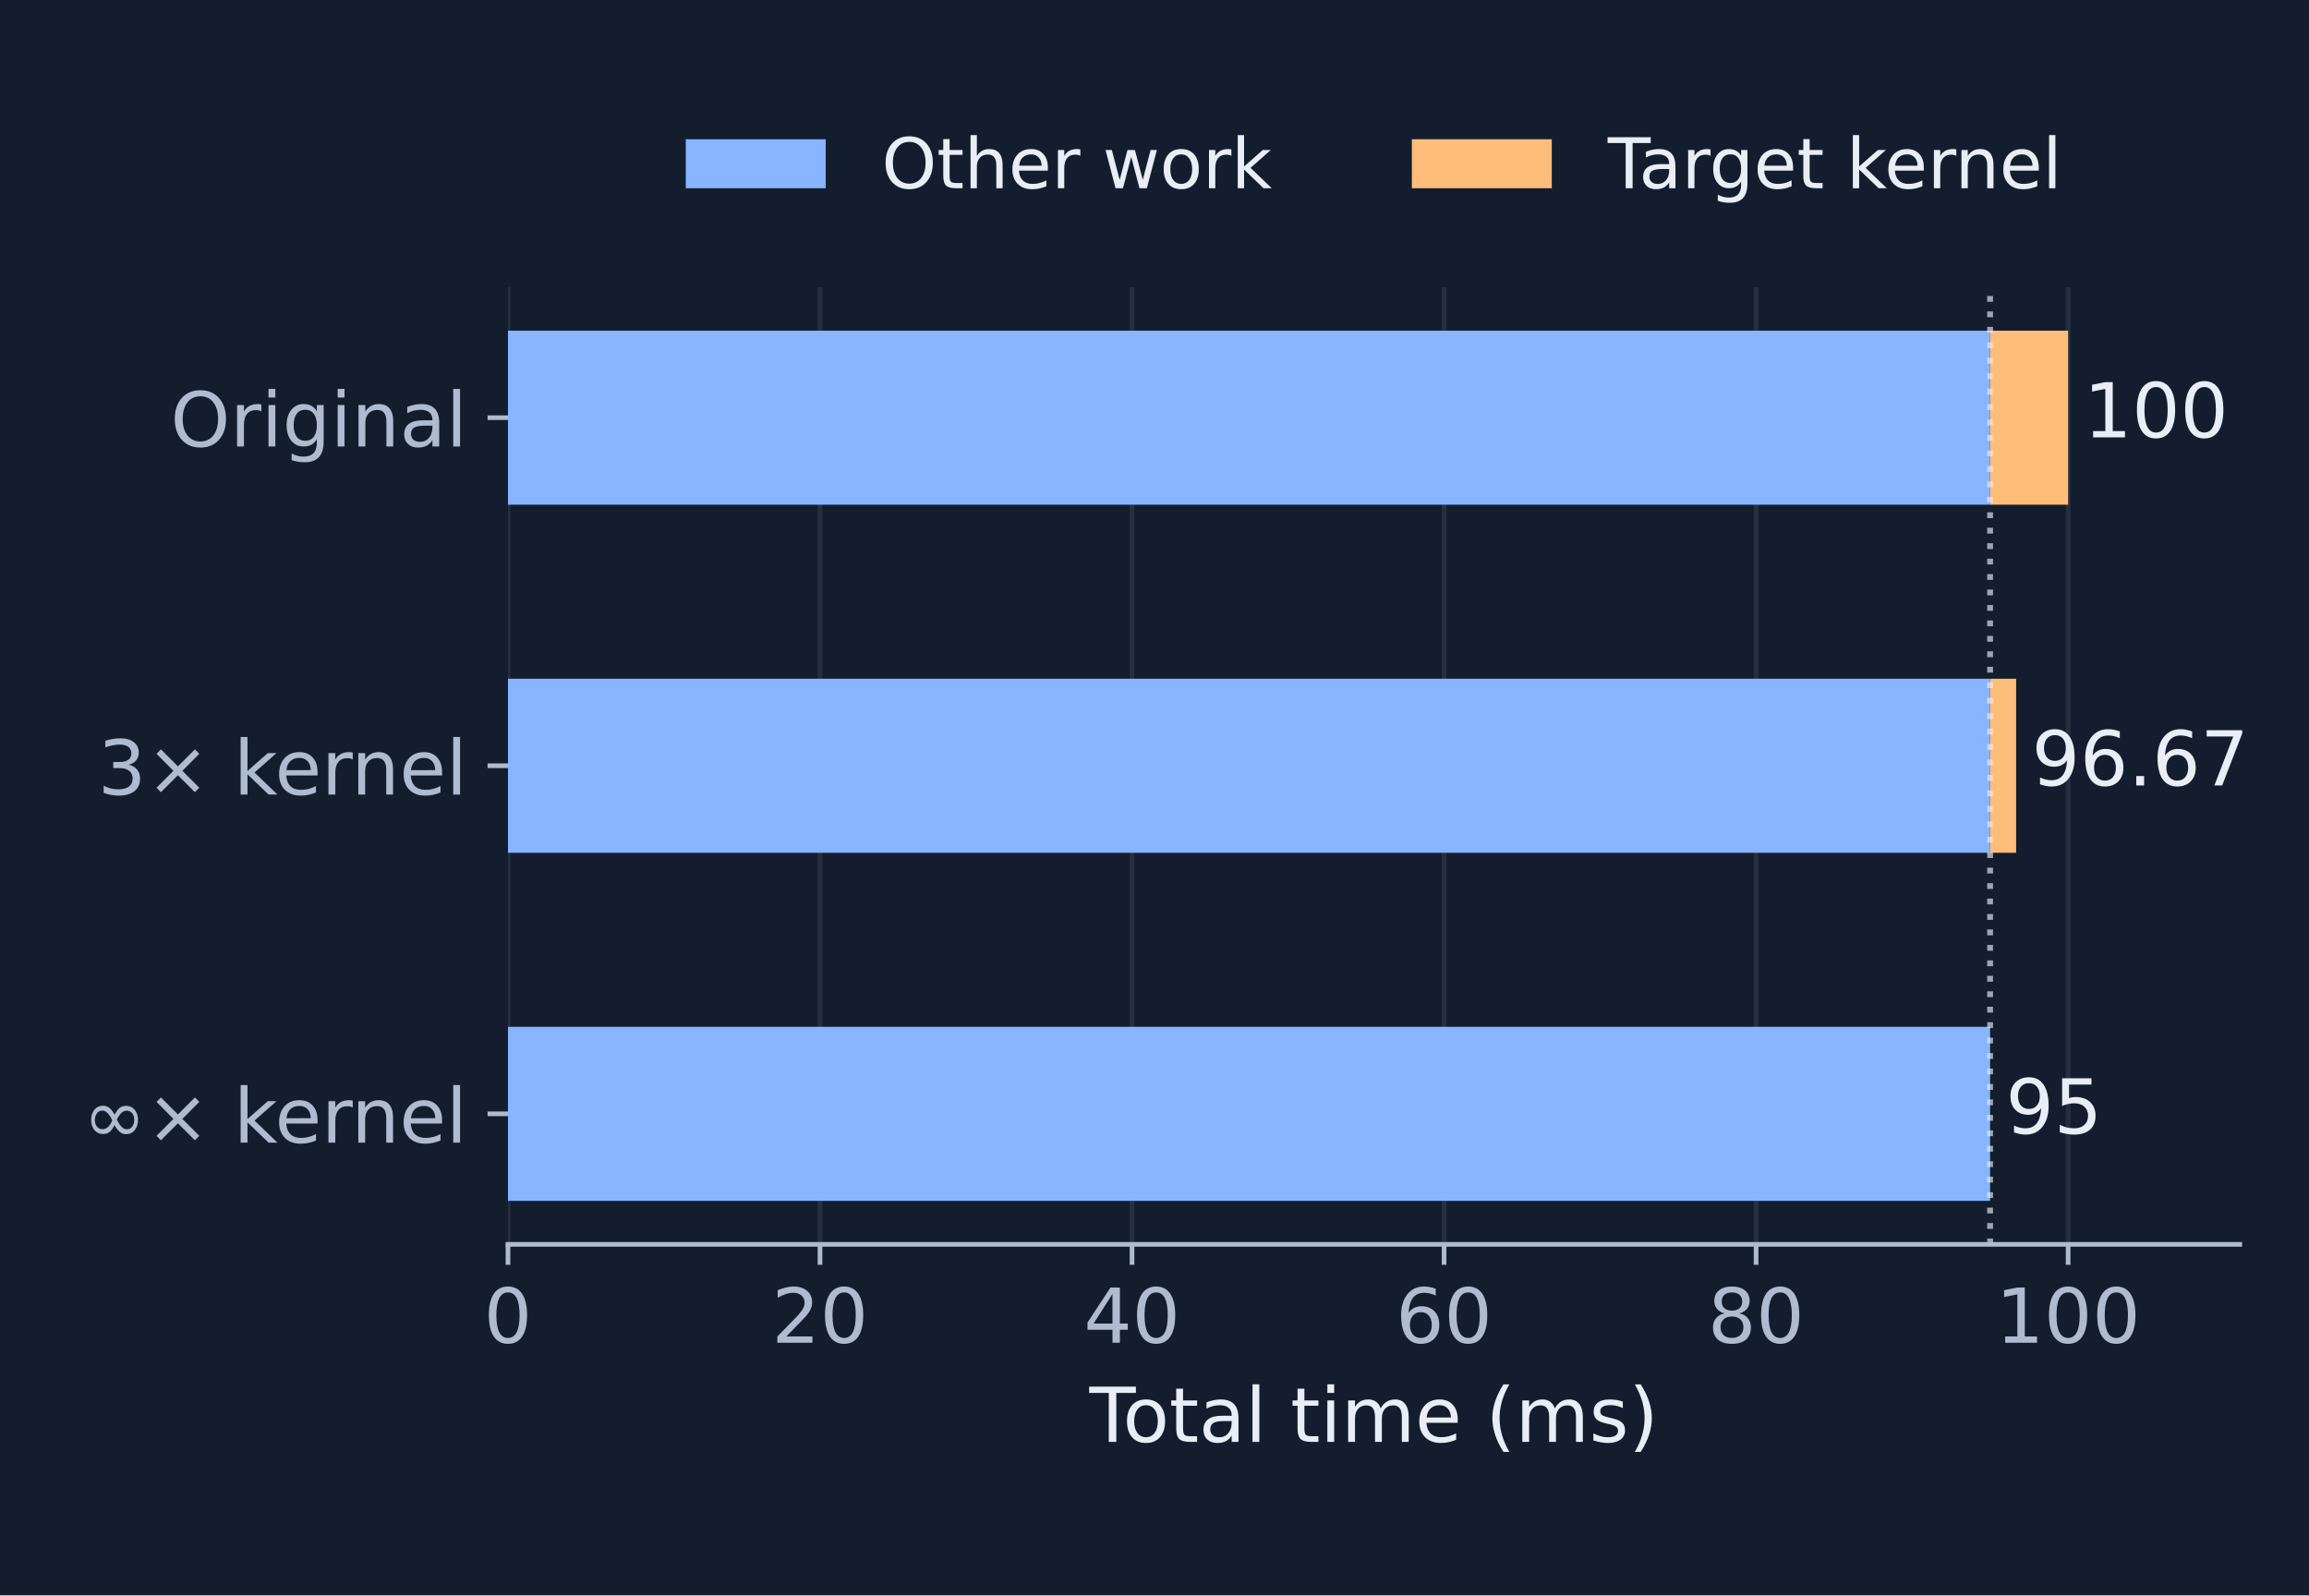
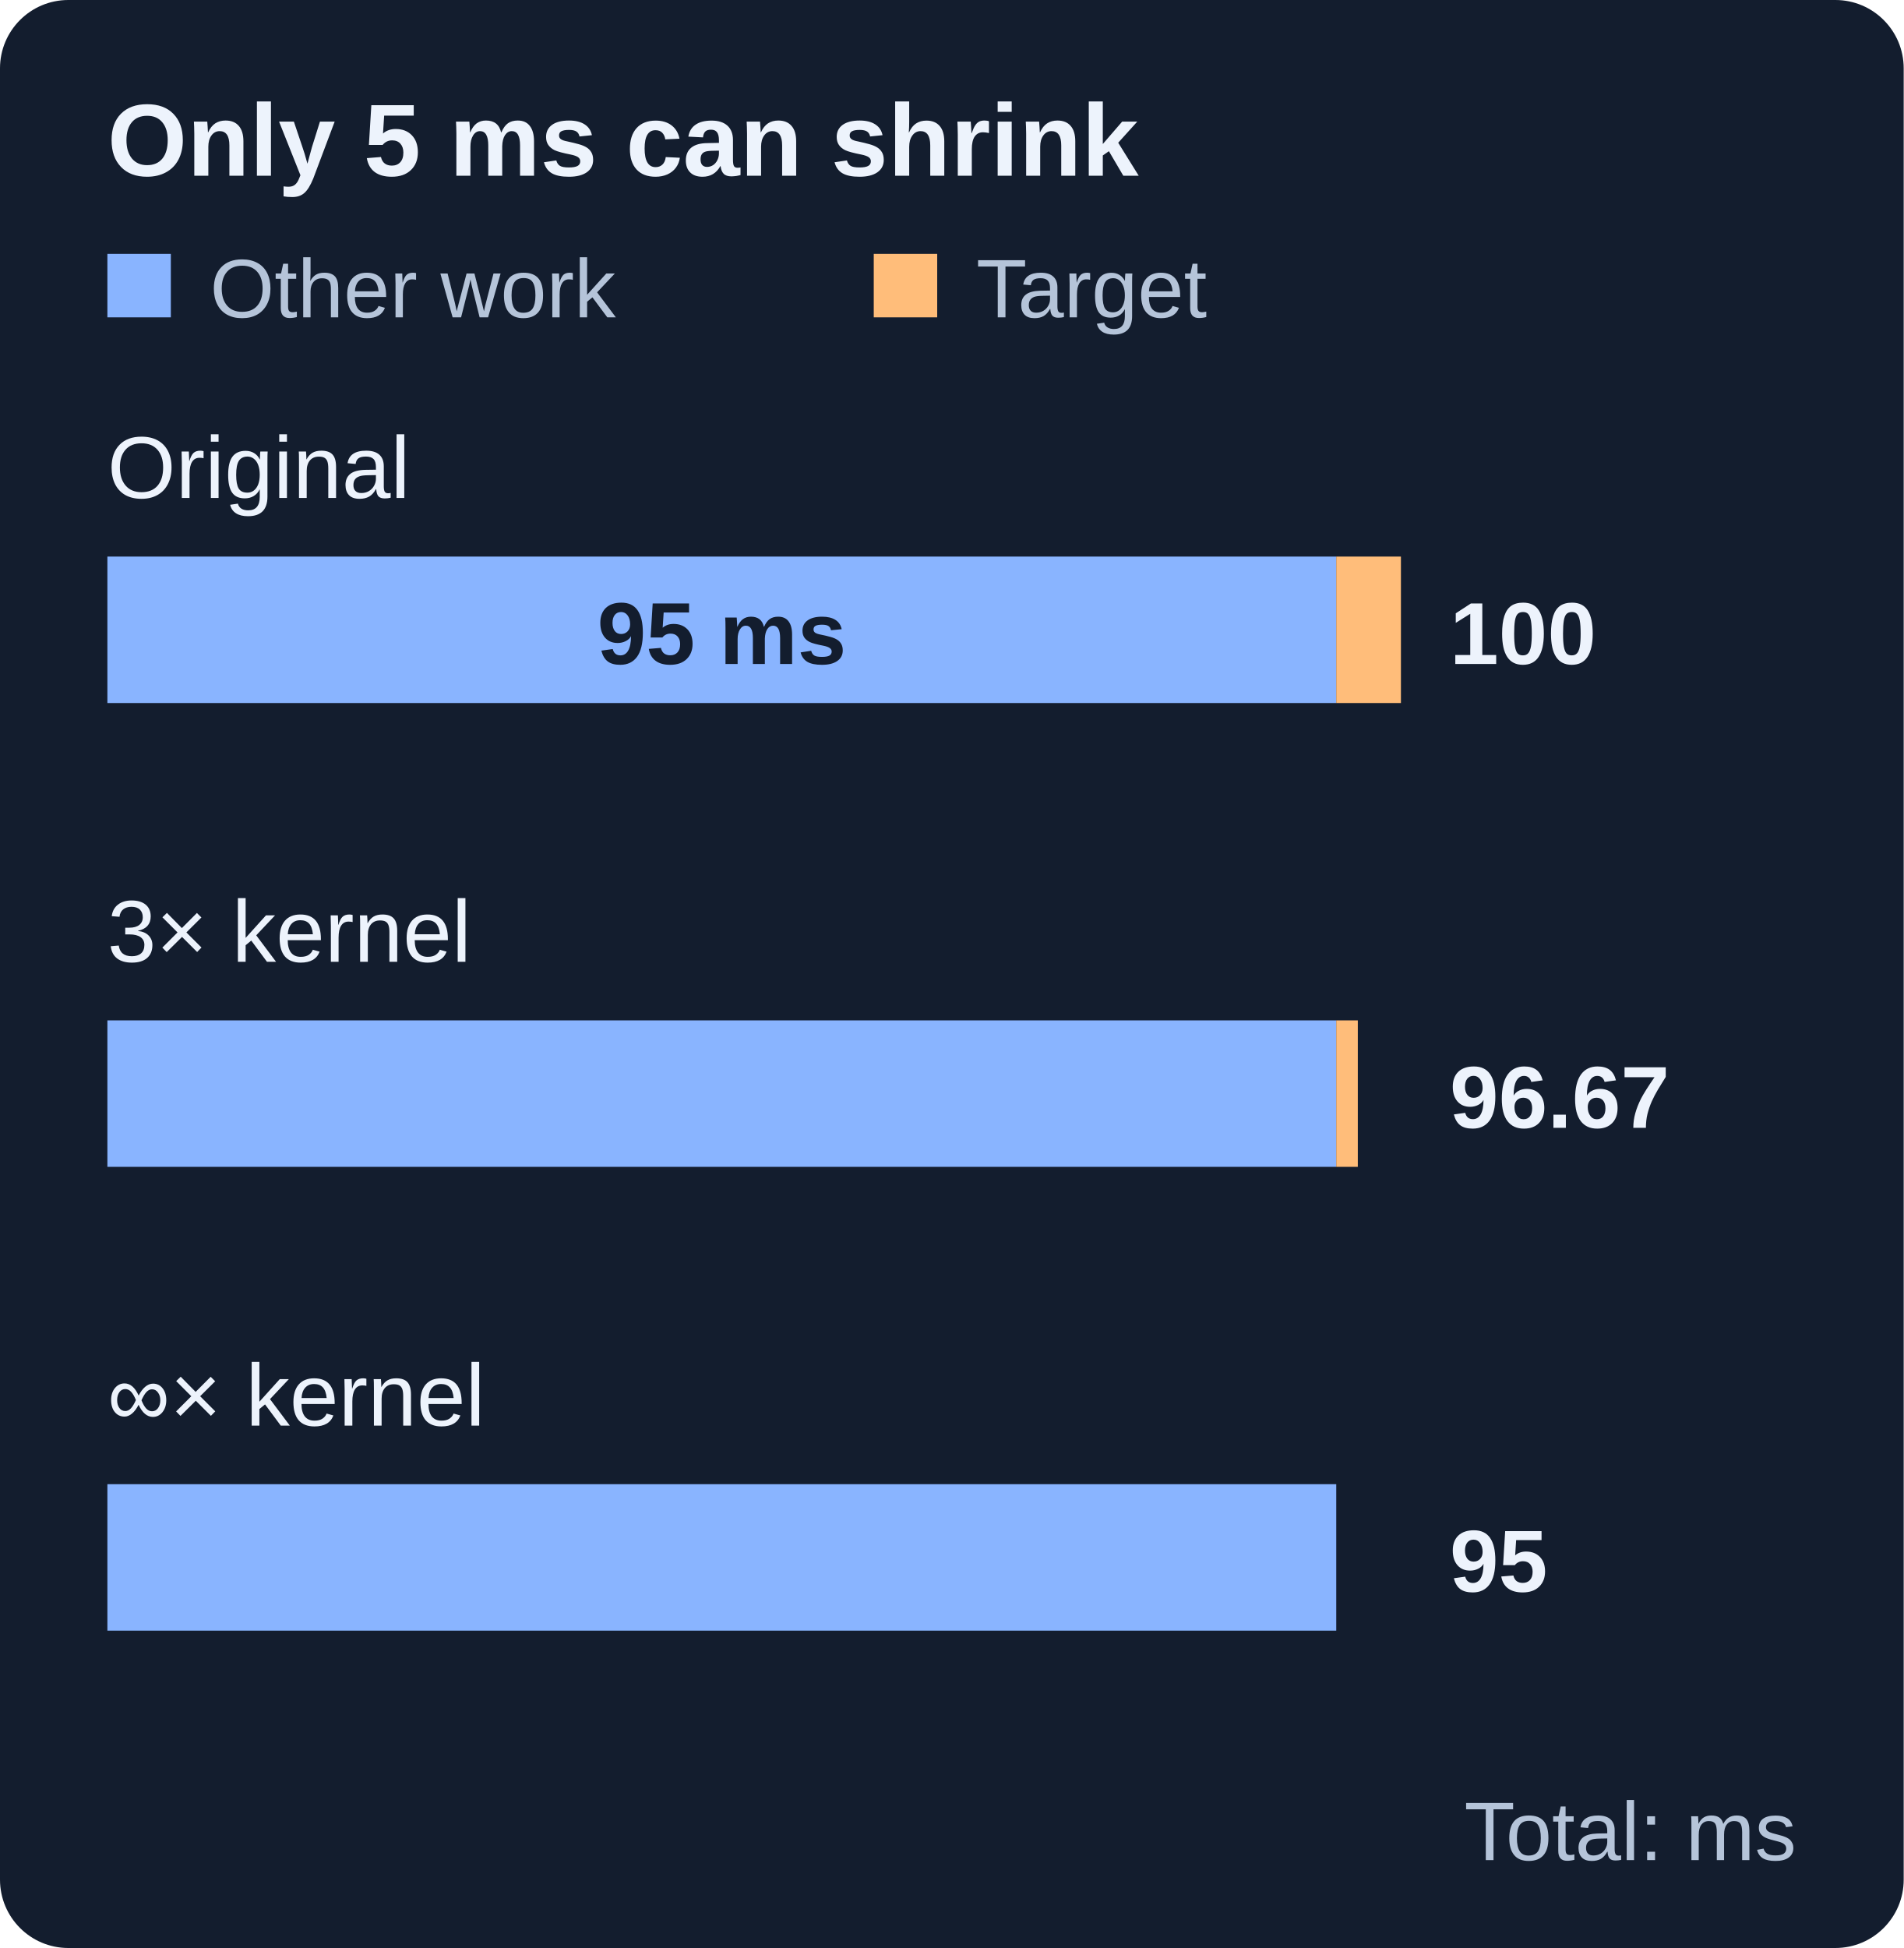
- <svg xmlns="http://www.w3.org/2000/svg" xmlns:xlink="http://www.w3.org/1999/xlink" width="396pt" height="273.6pt" viewBox="0 0 396 273.6" version="1.1">
+ <svg xmlns="http://www.w3.org/2000/svg" width="390" height="399" viewBox="0 0 390 399" role="img" aria-labelledby="title desc">
  <defs>
-     <style type="text/css">*{stroke-linejoin: round; stroke-linecap: butt}</style>
+     <marker id="arrow" viewBox="0 0 10 10" refX="8" refY="5" markerWidth="6" markerHeight="6" orient="auto-start-reverse">
+       <path d="M 0 0 L 10 5 L 0 10 Z" fill="context-stroke" />
+     </marker>
  </defs>
-   <g id="figure_1">
-     <g id="patch_1">
-       <path d="M 0 273.6 L 396 273.6 L 396 0 L 0 0 z " style="fill: #131d2e" />
-     </g>
-     <g id="axes_1">
-       <g id="patch_2">
-         <path d="M 87.12 213.408 L 384.12 213.408 L 384.12 49.248 L 87.12 49.248 z " style="fill: #131d2e" />
-       </g>
-       <g id="matplotlib.axis_1">
-         <g id="xtick_1">
-           <g id="line2d_1">
-             <path d="M 87.12 213.408 L 87.12 49.248 " clip-path="url(#p4548b47a5f)" style="fill: none; stroke: #b0b0b0; stroke-opacity: 0.12; stroke-width: 0.8; stroke-linecap: square" />
-           </g>
-           <g id="line2d_2">
-             <defs>
-               <path id="me6cf69ac50" d="M 0 0 L 0 3.5 " style="stroke: #aebbd0; stroke-width: 0.8" />
-             </defs>
-             <g>
-               <use xlink:href="#me6cf69ac50" x="87.12" y="213.408" style="fill: #aebbd0; stroke: #aebbd0; stroke-width: 0.8" />
-             </g>
-           </g>
-           <g id="text_1">
-             <g style="fill: #aebbd0" transform="translate(82.98438 230.285) scale(0.13 -0.13)">
-               <defs>
-                 <path id="DejaVuSans-13" d="M 2034 4250 Q 1547 4250 1301 3770 Q 1056 3291 1056 2328 Q 1056 1369 1301 889 Q 1547 409 2034 409 Q 2525 409 2770 889 Q 3016 1369 3016 2328 Q 3016 3291 2770 3770 Q 2525 4250 2034 4250 z M 2034 4750 Q 2819 4750 3233 4129 Q 3647 3509 3647 2328 Q 3647 1150 3233 529 Q 2819 -91 2034 -91 Q 1250 -91 836 529 Q 422 1150 422 2328 Q 422 3509 836 4129 Q 1250 4750 2034 4750 z " transform="scale(0.015625)" />
-               </defs>
-               <use xlink:href="#DejaVuSans-13" />
-             </g>
-           </g>
-         </g>
-         <g id="xtick_2">
-           <g id="line2d_3">
-             <path d="M 140.634 213.408 L 140.634 49.248 " clip-path="url(#p4548b47a5f)" style="fill: none; stroke: #b0b0b0; stroke-opacity: 0.12; stroke-width: 0.8; stroke-linecap: square" />
-           </g>
-           <g id="line2d_4">
-             <g>
-               <use xlink:href="#me6cf69ac50" x="140.634" y="213.408" style="fill: #aebbd0; stroke: #aebbd0; stroke-width: 0.8" />
-             </g>
-           </g>
-           <g id="text_2">
-             <g style="fill: #aebbd0" transform="translate(132.3623 230.285) scale(0.13 -0.13)">
-               <defs>
-                 <path id="DejaVuSans-15" d="M 1228 531 L 3431 531 L 3431 0 L 469 0 L 469 531 Q 828 903 1448 1529 Q 2069 2156 2228 2338 Q 2531 2678 2651 2914 Q 2772 3150 2772 3378 Q 2772 3750 2511 3984 Q 2250 4219 1831 4219 Q 1534 4219 1204 4116 Q 875 4013 500 3803 L 500 4441 Q 881 4594 1212 4672 Q 1544 4750 1819 4750 Q 2544 4750 2975 4387 Q 3406 4025 3406 3419 Q 3406 3131 3298 2873 Q 3191 2616 2906 2266 Q 2828 2175 2409 1742 Q 1991 1309 1228 531 z " transform="scale(0.015625)" />
-               </defs>
-               <use xlink:href="#DejaVuSans-15" />
-               <use xlink:href="#DejaVuSans-13" transform="translate(63.625 0)" />
-             </g>
-           </g>
-         </g>
-         <g id="xtick_3">
-           <g id="line2d_5">
-             <path d="M 194.147 213.408 L 194.147 49.248 " clip-path="url(#p4548b47a5f)" style="fill: none; stroke: #b0b0b0; stroke-opacity: 0.12; stroke-width: 0.8; stroke-linecap: square" />
-           </g>
-           <g id="line2d_6">
-             <g>
-               <use xlink:href="#me6cf69ac50" x="194.147" y="213.408" style="fill: #aebbd0; stroke: #aebbd0; stroke-width: 0.8" />
-             </g>
-           </g>
-           <g id="text_3">
-             <g style="fill: #aebbd0" transform="translate(185.8758 230.285) scale(0.13 -0.13)">
-               <defs>
-                 <path id="DejaVuSans-17" d="M 2419 4116 L 825 1625 L 2419 1625 L 2419 4116 z M 2253 4666 L 3047 4666 L 3047 1625 L 3713 1625 L 3713 1100 L 3047 1100 L 3047 0 L 2419 0 L 2419 1100 L 313 1100 L 313 1709 L 2253 4666 z " transform="scale(0.015625)" />
-               </defs>
-               <use xlink:href="#DejaVuSans-17" />
-               <use xlink:href="#DejaVuSans-13" transform="translate(63.625 0)" />
-             </g>
-           </g>
-         </g>
-         <g id="xtick_4">
-           <g id="line2d_7">
-             <path d="M 247.661 213.408 L 247.661 49.248 " clip-path="url(#p4548b47a5f)" style="fill: none; stroke: #b0b0b0; stroke-opacity: 0.12; stroke-width: 0.8; stroke-linecap: square" />
-           </g>
-           <g id="line2d_8">
-             <g>
-               <use xlink:href="#me6cf69ac50" x="247.661" y="213.408" style="fill: #aebbd0; stroke: #aebbd0; stroke-width: 0.8" />
-             </g>
-           </g>
-           <g id="text_4">
-             <g style="fill: #aebbd0" transform="translate(239.3893 230.285) scale(0.13 -0.13)">
-               <defs>
-                 <path id="DejaVuSans-19" d="M 2113 2584 Q 1688 2584 1439 2293 Q 1191 2003 1191 1497 Q 1191 994 1439 701 Q 1688 409 2113 409 Q 2538 409 2786 701 Q 3034 994 3034 1497 Q 3034 2003 2786 2293 Q 2538 2584 2113 2584 z M 3366 4563 L 3366 3988 Q 3128 4100 2886 4159 Q 2644 4219 2406 4219 Q 1781 4219 1451 3797 Q 1122 3375 1075 2522 Q 1259 2794 1537 2939 Q 1816 3084 2150 3084 Q 2853 3084 3261 2657 Q 3669 2231 3669 1497 Q 3669 778 3244 343 Q 2819 -91 2113 -91 Q 1303 -91 875 529 Q 447 1150 447 2328 Q 447 3434 972 4092 Q 1497 4750 2381 4750 Q 2619 4750 2861 4703 Q 3103 4656 3366 4563 z " transform="scale(0.015625)" />
-               </defs>
-               <use xlink:href="#DejaVuSans-19" />
-               <use xlink:href="#DejaVuSans-13" transform="translate(63.625 0)" />
-             </g>
-           </g>
-         </g>
-         <g id="xtick_5">
-           <g id="line2d_9">
-             <path d="M 301.174 213.408 L 301.174 49.248 " clip-path="url(#p4548b47a5f)" style="fill: none; stroke: #b0b0b0; stroke-opacity: 0.12; stroke-width: 0.8; stroke-linecap: square" />
-           </g>
-           <g id="line2d_10">
-             <g>
-               <use xlink:href="#me6cf69ac50" x="301.174" y="213.408" style="fill: #aebbd0; stroke: #aebbd0; stroke-width: 0.8" />
-             </g>
-           </g>
-           <g id="text_5">
-             <g style="fill: #aebbd0" transform="translate(292.9028 230.285) scale(0.13 -0.13)">
-               <defs>
-                 <path id="DejaVuSans-1b" d="M 2034 2216 Q 1584 2216 1326 1975 Q 1069 1734 1069 1313 Q 1069 891 1326 650 Q 1584 409 2034 409 Q 2484 409 2743 651 Q 3003 894 3003 1313 Q 3003 1734 2745 1975 Q 2488 2216 2034 2216 z M 1403 2484 Q 997 2584 770 2862 Q 544 3141 544 3541 Q 544 4100 942 4425 Q 1341 4750 2034 4750 Q 2731 4750 3128 4425 Q 3525 4100 3525 3541 Q 3525 3141 3298 2862 Q 3072 2584 2669 2484 Q 3125 2378 3379 2068 Q 3634 1759 3634 1313 Q 3634 634 3220 271 Q 2806 -91 2034 -91 Q 1263 -91 848 271 Q 434 634 434 1313 Q 434 1759 690 2068 Q 947 2378 1403 2484 z M 1172 3481 Q 1172 3119 1398 2916 Q 1625 2713 2034 2713 Q 2441 2713 2670 2916 Q 2900 3119 2900 3481 Q 2900 3844 2670 4047 Q 2441 4250 2034 4250 Q 1625 4250 1398 4047 Q 1172 3844 1172 3481 z " transform="scale(0.015625)" />
-               </defs>
-               <use xlink:href="#DejaVuSans-1b" />
-               <use xlink:href="#DejaVuSans-13" transform="translate(63.625 0)" />
-             </g>
-           </g>
-         </g>
-         <g id="xtick_6">
-           <g id="line2d_11">
-             <path d="M 354.688 213.408 L 354.688 49.248 " clip-path="url(#p4548b47a5f)" style="fill: none; stroke: #b0b0b0; stroke-opacity: 0.12; stroke-width: 0.8; stroke-linecap: square" />
-           </g>
-           <g id="line2d_12">
-             <g>
-               <use xlink:href="#me6cf69ac50" x="354.688" y="213.408" style="fill: #aebbd0; stroke: #aebbd0; stroke-width: 0.8" />
-             </g>
-           </g>
-           <g id="text_6">
-             <g style="fill: #aebbd0" transform="translate(342.2807 230.285) scale(0.13 -0.13)">
-               <defs>
-                 <path id="DejaVuSans-14" d="M 794 531 L 1825 531 L 1825 4091 L 703 3866 L 703 4441 L 1819 4666 L 2450 4666 L 2450 531 L 3481 531 L 3481 0 L 794 0 L 794 531 z " transform="scale(0.015625)" />
-               </defs>
-               <use xlink:href="#DejaVuSans-14" />
-               <use xlink:href="#DejaVuSans-13" transform="translate(63.625 0)" />
-               <use xlink:href="#DejaVuSans-13" transform="translate(127.25 0)" />
-             </g>
-           </g>
-         </g>
-         <g id="text_7">
-           <g style="fill: #e8edf6" transform="translate(186.8334 247.286) scale(0.13 -0.13)">
-             <defs>
-               <path id="DejaVuSans-37" d="M -19 4666 L 3928 4666 L 3928 4134 L 2272 4134 L 2272 0 L 1638 0 L 1638 4134 L -19 4134 L -19 4666 z " transform="scale(0.015625)" />
-               <path id="DejaVuSans-52" d="M 1959 3097 Q 1497 3097 1228 2736 Q 959 2375 959 1747 Q 959 1119 1226 758 Q 1494 397 1959 397 Q 2419 397 2687 759 Q 2956 1122 2956 1747 Q 2956 2369 2687 2733 Q 2419 3097 1959 3097 z M 1959 3584 Q 2709 3584 3137 3096 Q 3566 2609 3566 1747 Q 3566 888 3137 398 Q 2709 -91 1959 -91 Q 1206 -91 779 398 Q 353 888 353 1747 Q 353 2609 779 3096 Q 1206 3584 1959 3584 z " transform="scale(0.015625)" />
-               <path id="DejaVuSans-57" d="M 1172 4494 L 1172 3500 L 2356 3500 L 2356 3053 L 1172 3053 L 1172 1153 Q 1172 725 1289 603 Q 1406 481 1766 481 L 2356 481 L 2356 0 L 1766 0 Q 1100 0 847 248 Q 594 497 594 1153 L 594 3053 L 172 3053 L 172 3500 L 594 3500 L 594 4494 L 1172 4494 z " transform="scale(0.015625)" />
-               <path id="DejaVuSans-44" d="M 2194 1759 Q 1497 1759 1228 1600 Q 959 1441 959 1056 Q 959 750 1161 570 Q 1363 391 1709 391 Q 2188 391 2477 730 Q 2766 1069 2766 1631 L 2766 1759 L 2194 1759 z M 3341 1997 L 3341 0 L 2766 0 L 2766 531 Q 2569 213 2275 61 Q 1981 -91 1556 -91 Q 1019 -91 701 211 Q 384 513 384 1019 Q 384 1609 779 1909 Q 1175 2209 1959 2209 L 2766 2209 L 2766 2266 Q 2766 2663 2505 2880 Q 2244 3097 1772 3097 Q 1472 3097 1187 3025 Q 903 2953 641 2809 L 641 3341 Q 956 3463 1253 3523 Q 1550 3584 1831 3584 Q 2591 3584 2966 3190 Q 3341 2797 3341 1997 z " transform="scale(0.015625)" />
-               <path id="DejaVuSans-4f" d="M 603 4863 L 1178 4863 L 1178 0 L 603 0 L 603 4863 z " transform="scale(0.015625)" />
-               <path id="DejaVuSans-3" transform="scale(0.015625)" />
-               <path id="DejaVuSans-4c" d="M 603 3500 L 1178 3500 L 1178 0 L 603 0 L 603 3500 z M 603 4863 L 1178 4863 L 1178 4134 L 603 4134 L 603 4863 z " transform="scale(0.015625)" />
-               <path id="DejaVuSans-50" d="M 3328 2828 Q 3544 3216 3844 3400 Q 4144 3584 4550 3584 Q 5097 3584 5394 3201 Q 5691 2819 5691 2113 L 5691 0 L 5113 0 L 5113 2094 Q 5113 2597 4934 2840 Q 4756 3084 4391 3084 Q 3944 3084 3684 2787 Q 3425 2491 3425 1978 L 3425 0 L 2847 0 L 2847 2094 Q 2847 2600 2669 2842 Q 2491 3084 2119 3084 Q 1678 3084 1418 2786 Q 1159 2488 1159 1978 L 1159 0 L 581 0 L 581 3500 L 1159 3500 L 1159 2956 Q 1356 3278 1631 3431 Q 1906 3584 2284 3584 Q 2666 3584 2933 3390 Q 3200 3197 3328 2828 z " transform="scale(0.015625)" />
-               <path id="DejaVuSans-48" d="M 3597 1894 L 3597 1613 L 953 1613 Q 991 1019 1311 708 Q 1631 397 2203 397 Q 2534 397 2845 478 Q 3156 559 3463 722 L 3463 178 Q 3153 47 2828 -22 Q 2503 -91 2169 -91 Q 1331 -91 842 396 Q 353 884 353 1716 Q 353 2575 817 3079 Q 1281 3584 2069 3584 Q 2775 3584 3186 3129 Q 3597 2675 3597 1894 z M 3022 2063 Q 3016 2534 2758 2815 Q 2500 3097 2075 3097 Q 1594 3097 1305 2825 Q 1016 2553 972 2059 L 3022 2063 z " transform="scale(0.015625)" />
-               <path id="DejaVuSans-b" d="M 1984 4856 Q 1566 4138 1362 3434 Q 1159 2731 1159 2009 Q 1159 1288 1364 580 Q 1569 -128 1984 -844 L 1484 -844 Q 1016 -109 783 600 Q 550 1309 550 2009 Q 550 2706 781 3412 Q 1013 4119 1484 4856 L 1984 4856 z " transform="scale(0.015625)" />
-               <path id="DejaVuSans-56" d="M 2834 3397 L 2834 2853 Q 2591 2978 2328 3040 Q 2066 3103 1784 3103 Q 1356 3103 1142 2972 Q 928 2841 928 2578 Q 928 2378 1081 2264 Q 1234 2150 1697 2047 L 1894 2003 Q 2506 1872 2764 1633 Q 3022 1394 3022 966 Q 3022 478 2636 193 Q 2250 -91 1575 -91 Q 1294 -91 989 -36 Q 684 19 347 128 L 347 722 Q 666 556 975 473 Q 1284 391 1588 391 Q 1994 391 2212 530 Q 2431 669 2431 922 Q 2431 1156 2273 1281 Q 2116 1406 1581 1522 L 1381 1569 Q 847 1681 609 1914 Q 372 2147 372 2553 Q 372 3047 722 3315 Q 1072 3584 1716 3584 Q 2034 3584 2315 3537 Q 2597 3491 2834 3397 z " transform="scale(0.015625)" />
-               <path id="DejaVuSans-c" d="M 513 4856 L 1013 4856 Q 1481 4119 1714 3412 Q 1947 2706 1947 2009 Q 1947 1309 1714 600 Q 1481 -109 1013 -844 L 513 -844 Q 928 -128 1133 580 Q 1338 1288 1338 2009 Q 1338 2731 1133 3434 Q 928 4138 513 4856 z " transform="scale(0.015625)" />
-             </defs>
-             <use xlink:href="#DejaVuSans-37" />
-             <use xlink:href="#DejaVuSans-52" transform="translate(44.09375 0)" />
-             <use xlink:href="#DejaVuSans-57" transform="translate(105.2812 0)" />
-             <use xlink:href="#DejaVuSans-44" transform="translate(144.4844 0)" />
-             <use xlink:href="#DejaVuSans-4f" transform="translate(205.7656 0)" />
-             <use xlink:href="#DejaVuSans-3" transform="translate(233.5469 0)" />
-             <use xlink:href="#DejaVuSans-57" transform="translate(265.3281 0)" />
-             <use xlink:href="#DejaVuSans-4c" transform="translate(304.5312 0)" />
-             <use xlink:href="#DejaVuSans-50" transform="translate(332.3125 0)" />
-             <use xlink:href="#DejaVuSans-48" transform="translate(429.7188 0)" />
-             <use xlink:href="#DejaVuSans-3" transform="translate(491.25 0)" />
-             <use xlink:href="#DejaVuSans-b" transform="translate(523.0312 0)" />
-             <use xlink:href="#DejaVuSans-50" transform="translate(562.0469 0)" />
-             <use xlink:href="#DejaVuSans-56" transform="translate(659.4531 0)" />
-             <use xlink:href="#DejaVuSans-c" transform="translate(711.5469 0)" />
-           </g>
-         </g>
-       </g>
-       <g id="matplotlib.axis_2">
-         <g id="ytick_1">
-           <g id="line2d_13">
-             <defs>
-               <path id="m1ef8a3e1b8" d="M 0 0 L -3.5 0 " style="stroke: #aebbd0; stroke-width: 0.8" />
-             </defs>
-             <g>
-               <use xlink:href="#m1ef8a3e1b8" x="87.12" y="71.633" style="fill: #aebbd0; stroke: #aebbd0; stroke-width: 0.8" />
-             </g>
-           </g>
-           <g id="text_8">
-             <g style="fill: #aebbd0" transform="translate(29.24938 76.57244) scale(0.13 -0.13)">
-               <defs>
-                 <path id="DejaVuSans-32" d="M 2522 4238 Q 1834 4238 1429 3725 Q 1025 3213 1025 2328 Q 1025 1447 1429 934 Q 1834 422 2522 422 Q 3209 422 3611 934 Q 4013 1447 4013 2328 Q 4013 3213 3611 3725 Q 3209 4238 2522 4238 z M 2522 4750 Q 3503 4750 4090 4092 Q 4678 3434 4678 2328 Q 4678 1225 4090 567 Q 3503 -91 2522 -91 Q 1538 -91 948 565 Q 359 1222 359 2328 Q 359 3434 948 4092 Q 1538 4750 2522 4750 z " transform="scale(0.015625)" />
-                 <path id="DejaVuSans-55" d="M 2631 2963 Q 2534 3019 2420 3045 Q 2306 3072 2169 3072 Q 1681 3072 1420 2755 Q 1159 2438 1159 1844 L 1159 0 L 581 0 L 581 3500 L 1159 3500 L 1159 2956 Q 1341 3275 1631 3429 Q 1922 3584 2338 3584 Q 2397 3584 2469 3576 Q 2541 3569 2628 3553 L 2631 2963 z " transform="scale(0.015625)" />
-                 <path id="DejaVuSans-4a" d="M 2906 1791 Q 2906 2416 2648 2759 Q 2391 3103 1925 3103 Q 1463 3103 1205 2759 Q 947 2416 947 1791 Q 947 1169 1205 825 Q 1463 481 1925 481 Q 2391 481 2648 825 Q 2906 1169 2906 1791 z M 3481 434 Q 3481 -459 3084 -895 Q 2688 -1331 1869 -1331 Q 1566 -1331 1297 -1286 Q 1028 -1241 775 -1147 L 775 -588 Q 1028 -725 1275 -790 Q 1522 -856 1778 -856 Q 2344 -856 2625 -561 Q 2906 -266 2906 331 L 2906 616 Q 2728 306 2450 153 Q 2172 0 1784 0 Q 1141 0 747 490 Q 353 981 353 1791 Q 353 2603 747 3093 Q 1141 3584 1784 3584 Q 2172 3584 2450 3431 Q 2728 3278 2906 2969 L 2906 3500 L 3481 3500 L 3481 434 z " transform="scale(0.015625)" />
-                 <path id="DejaVuSans-51" d="M 3513 2113 L 3513 0 L 2938 0 L 2938 2094 Q 2938 2591 2744 2837 Q 2550 3084 2163 3084 Q 1697 3084 1428 2787 Q 1159 2491 1159 1978 L 1159 0 L 581 0 L 581 3500 L 1159 3500 L 1159 2956 Q 1366 3272 1645 3428 Q 1925 3584 2291 3584 Q 2894 3584 3203 3211 Q 3513 2838 3513 2113 z " transform="scale(0.015625)" />
-               </defs>
-               <use xlink:href="#DejaVuSans-32" />
-               <use xlink:href="#DejaVuSans-55" transform="translate(78.71875 0)" />
-               <use xlink:href="#DejaVuSans-4c" transform="translate(119.8281 0)" />
-               <use xlink:href="#DejaVuSans-4a" transform="translate(147.6094 0)" />
-               <use xlink:href="#DejaVuSans-4c" transform="translate(211.0938 0)" />
-               <use xlink:href="#DejaVuSans-51" transform="translate(238.875 0)" />
-               <use xlink:href="#DejaVuSans-44" transform="translate(302.25 0)" />
-               <use xlink:href="#DejaVuSans-4f" transform="translate(363.5312 0)" />
-             </g>
-           </g>
-         </g>
-         <g id="ytick_2">
-           <g id="line2d_14">
-             <g>
-               <use xlink:href="#m1ef8a3e1b8" x="87.12" y="131.328" style="fill: #aebbd0; stroke: #aebbd0; stroke-width: 0.8" />
-             </g>
-           </g>
-           <g id="text_9">
-             <g style="fill: #aebbd0" transform="translate(16.79375 136.267) scale(0.13 -0.13)">
-               <defs>
-                 <path id="DejaVuSans-16" d="M 2597 2516 Q 3050 2419 3304 2112 Q 3559 1806 3559 1356 Q 3559 666 3084 287 Q 2609 -91 1734 -91 Q 1441 -91 1130 -33 Q 819 25 488 141 L 488 750 Q 750 597 1062 519 Q 1375 441 1716 441 Q 2309 441 2620 675 Q 2931 909 2931 1356 Q 2931 1769 2642 2001 Q 2353 2234 1838 2234 L 1294 2234 L 1294 2753 L 1863 2753 Q 2328 2753 2575 2939 Q 2822 3125 2822 3475 Q 2822 3834 2567 4026 Q 2313 4219 1838 4219 Q 1578 4219 1281 4162 Q 984 4106 628 3988 L 628 4550 Q 988 4650 1302 4700 Q 1616 4750 1894 4750 Q 2613 4750 3031 4423 Q 3450 4097 3450 3541 Q 3450 3153 3228 2886 Q 3006 2619 2597 2516 z " transform="scale(0.015625)" />
-                 <path id="DejaVuSans-99" d="M 4488 3438 L 3059 2003 L 4488 575 L 4116 197 L 2681 1631 L 1247 197 L 878 575 L 2303 2003 L 878 3438 L 1247 3816 L 2681 2381 L 4116 3816 L 4488 3438 z " transform="scale(0.015625)" />
-                 <path id="DejaVuSans-4e" d="M 581 4863 L 1159 4863 L 1159 1991 L 2875 3500 L 3609 3500 L 1753 1863 L 3688 0 L 2938 0 L 1159 1709 L 1159 0 L 581 0 L 581 4863 z " transform="scale(0.015625)" />
-               </defs>
-               <use xlink:href="#DejaVuSans-16" />
-               <use xlink:href="#DejaVuSans-99" transform="translate(63.625 0)" />
-               <use xlink:href="#DejaVuSans-3" transform="translate(147.4219 0)" />
-               <use xlink:href="#DejaVuSans-4e" transform="translate(179.2031 0)" />
-               <use xlink:href="#DejaVuSans-48" transform="translate(233.5469 0)" />
-               <use xlink:href="#DejaVuSans-55" transform="translate(295.0781 0)" />
-               <use xlink:href="#DejaVuSans-51" transform="translate(334.4375 0)" />
-               <use xlink:href="#DejaVuSans-48" transform="translate(397.8125 0)" />
-               <use xlink:href="#DejaVuSans-4f" transform="translate(459.3438 0)" />
-             </g>
-           </g>
-         </g>
-         <g id="ytick_3">
-           <g id="line2d_15">
-             <g>
-               <use xlink:href="#m1ef8a3e1b8" x="87.12" y="191.023" style="fill: #aebbd0; stroke: #aebbd0; stroke-width: 0.8" />
-             </g>
-           </g>
-           <g id="text_10">
-             <g style="fill: #aebbd0" transform="translate(14.23641 195.9615) scale(0.13 -0.13)">
-               <defs>
-                 <path id="DejaVuSans-ca8" d="M 2916 1091 Q 2819 1203 2666 1466 Q 2456 1091 2272 925 Q 2041 725 1681 725 Q 1259 725 981 1041 Q 688 1372 688 1919 Q 688 2444 981 2800 Q 1244 3116 1688 3116 Q 1916 3116 2084 3022 Q 2281 2919 2416 2741 Q 2541 2581 2666 2366 Q 2875 2741 3059 2906 Q 3291 3106 3650 3106 Q 4072 3106 4350 2791 Q 4644 2459 4644 1913 Q 4644 1388 4350 1031 Q 4088 716 3644 716 Q 3416 716 3247 809 Q 3078 894 2916 1091 z M 1647 1134 Q 2163 1134 2472 1884 Q 2075 2703 1647 2703 Q 1334 2703 1175 2478 Q 1003 2238 1003 1919 Q 1003 1569 1175 1353 Q 1350 1134 1647 1134 z M 3684 2697 Q 3219 2697 2859 1947 Q 3253 1128 3684 1128 Q 3997 1128 4156 1353 Q 4328 1594 4328 1913 Q 4328 2263 4156 2478 Q 3981 2697 3684 2697 z " transform="scale(0.015625)" />
-               </defs>
-               <use xlink:href="#DejaVuSans-ca8" />
-               <use xlink:href="#DejaVuSans-99" transform="translate(83.29688 0)" />
-               <use xlink:href="#DejaVuSans-3" transform="translate(167.0938 0)" />
-               <use xlink:href="#DejaVuSans-4e" transform="translate(198.875 0)" />
-               <use xlink:href="#DejaVuSans-48" transform="translate(253.2188 0)" />
-               <use xlink:href="#DejaVuSans-55" transform="translate(314.75 0)" />
-               <use xlink:href="#DejaVuSans-51" transform="translate(354.1094 0)" />
-               <use xlink:href="#DejaVuSans-48" transform="translate(417.4844 0)" />
-               <use xlink:href="#DejaVuSans-4f" transform="translate(479.0156 0)" />
-             </g>
-           </g>
-         </g>
-       </g>
-       <g id="patch_3">
-         <path d="M 87.12 56.71 L 341.309 56.71 L 341.309 86.557 L 87.12 86.557 z " clip-path="url(#p4548b47a5f)" style="fill: #89b4ff" />
-       </g>
-       <g id="patch_4">
-         <path d="M 341.309 56.71 L 354.688 56.71 L 354.688 86.557 L 341.309 86.557 z " clip-path="url(#p4548b47a5f)" style="fill: #ffbd7a" />
-       </g>
-       <g id="patch_5">
-         <path d="M 87.12 116.404 L 341.309 116.404 L 341.309 146.252 L 87.12 146.252 z " clip-path="url(#p4548b47a5f)" style="fill: #89b4ff" />
-       </g>
-       <g id="patch_6">
-         <path d="M 341.309 116.404 L 345.769 116.404 L 345.769 146.252 L 341.309 146.252 z " clip-path="url(#p4548b47a5f)" style="fill: #ffbd7a" />
-       </g>
-       <g id="patch_7">
-         <path d="M 87.12 176.099 L 341.309 176.099 L 341.309 205.946 L 87.12 205.946 z " clip-path="url(#p4548b47a5f)" style="fill: #89b4ff" />
-       </g>
-       <g id="patch_8">
-         <path d="M 341.309 176.099 L 341.309 176.099 L 341.309 205.946 L 341.309 205.946 z " clip-path="url(#p4548b47a5f)" style="fill: #ffbd7a" />
-       </g>
-       <g id="line2d_16">
-         <path d="M 341.309 213.408 L 341.309 49.248 " clip-path="url(#p4548b47a5f)" style="fill: none; stroke-dasharray: 1,1.65; stroke-dashoffset: 0; stroke: #e8edf6; stroke-opacity: 0.65" />
-       </g>
-       <g id="patch_9">
-         <path d="M 87.12 213.408 L 384.12 213.408 " style="fill: none; stroke: #aebbd0; stroke-width: 0.8; stroke-linejoin: miter; stroke-linecap: square" />
-       </g>
-       <g id="text_11">
-         <g style="fill: #e8edf6" transform="translate(357.3632 75.01041) scale(0.13 -0.13)">
-           <use xlink:href="#DejaVuSans-14" />
-           <use xlink:href="#DejaVuSans-13" transform="translate(63.625 0)" />
-           <use xlink:href="#DejaVuSans-13" transform="translate(127.25 0)" />
-         </g>
-       </g>
-       <g id="text_12">
-         <g style="fill: #e8edf6" transform="translate(348.4443 134.705) scale(0.13 -0.13)">
-           <defs>
-             <path id="DejaVuSans-1c" d="M 703 97 L 703 672 Q 941 559 1184 500 Q 1428 441 1663 441 Q 2288 441 2617 861 Q 2947 1281 2994 2138 Q 2813 1869 2534 1725 Q 2256 1581 1919 1581 Q 1219 1581 811 2004 Q 403 2428 403 3163 Q 403 3881 828 4315 Q 1253 4750 1959 4750 Q 2769 4750 3195 4129 Q 3622 3509 3622 2328 Q 3622 1225 3098 567 Q 2575 -91 1691 -91 Q 1453 -91 1209 -44 Q 966 3 703 97 z M 1959 2075 Q 2384 2075 2632 2365 Q 2881 2656 2881 3163 Q 2881 3666 2632 3958 Q 2384 4250 1959 4250 Q 1534 4250 1286 3958 Q 1038 3666 1038 3163 Q 1038 2656 1286 2365 Q 1534 2075 1959 2075 z " transform="scale(0.015625)" />
-             <path id="DejaVuSans-11" d="M 684 794 L 1344 794 L 1344 0 L 684 0 L 684 794 z " transform="scale(0.015625)" />
-             <path id="DejaVuSans-1a" d="M 525 4666 L 3525 4666 L 3525 4397 L 1831 0 L 1172 0 L 2766 4134 L 525 4134 L 525 4666 z " transform="scale(0.015625)" />
-           </defs>
-           <use xlink:href="#DejaVuSans-1c" />
-           <use xlink:href="#DejaVuSans-19" transform="translate(63.625 0)" />
-           <use xlink:href="#DejaVuSans-11" transform="translate(127.25 0)" />
-           <use xlink:href="#DejaVuSans-19" transform="translate(159.0312 0)" />
-           <use xlink:href="#DejaVuSans-1a" transform="translate(222.6562 0)" />
-         </g>
-       </g>
-       <g id="text_13">
-         <g style="fill: #e8edf6" transform="translate(343.9849 194.3995) scale(0.13 -0.13)">
-           <defs>
-             <path id="DejaVuSans-18" d="M 691 4666 L 3169 4666 L 3169 4134 L 1269 4134 L 1269 2991 Q 1406 3038 1543 3061 Q 1681 3084 1819 3084 Q 2600 3084 3056 2656 Q 3513 2228 3513 1497 Q 3513 744 3044 326 Q 2575 -91 1722 -91 Q 1428 -91 1123 -41 Q 819 9 494 109 L 494 744 Q 775 591 1075 516 Q 1375 441 1709 441 Q 2250 441 2565 725 Q 2881 1009 2881 1497 Q 2881 1984 2565 2268 Q 2250 2553 1709 2553 Q 1456 2553 1204 2497 Q 953 2441 691 2322 L 691 4666 z " transform="scale(0.015625)" />
-           </defs>
-           <use xlink:href="#DejaVuSans-1c" />
-           <use xlink:href="#DejaVuSans-18" transform="translate(63.625 0)" />
-         </g>
-       </g>
-       <g id="legend_1">
-         <g id="patch_10">
-           <path d="M 117.612 32.282 L 141.612 32.282 L 141.612 23.882 L 117.612 23.882 z " style="fill: #89b4ff" />
-         </g>
-         <g id="text_14">
-           <g style="fill: #e8edf6" transform="translate(151.2122 32.28199) scale(0.12 -0.12)">
-             <defs>
-               <path id="DejaVuSans-4b" d="M 3513 2113 L 3513 0 L 2938 0 L 2938 2094 Q 2938 2591 2744 2837 Q 2550 3084 2163 3084 Q 1697 3084 1428 2787 Q 1159 2491 1159 1978 L 1159 0 L 581 0 L 581 4863 L 1159 4863 L 1159 2956 Q 1366 3272 1645 3428 Q 1925 3584 2291 3584 Q 2894 3584 3203 3211 Q 3513 2838 3513 2113 z " transform="scale(0.015625)" />
-               <path id="DejaVuSans-5a" d="M 269 3500 L 844 3500 L 1563 769 L 2278 3500 L 2956 3500 L 3675 769 L 4391 3500 L 4966 3500 L 4050 0 L 3372 0 L 2619 2869 L 1863 0 L 1184 0 L 269 3500 z " transform="scale(0.015625)" />
-             </defs>
-             <use xlink:href="#DejaVuSans-32" />
-             <use xlink:href="#DejaVuSans-57" transform="translate(78.71875 0)" />
-             <use xlink:href="#DejaVuSans-4b" transform="translate(117.9219 0)" />
-             <use xlink:href="#DejaVuSans-48" transform="translate(181.2969 0)" />
-             <use xlink:href="#DejaVuSans-55" transform="translate(242.8281 0)" />
-             <use xlink:href="#DejaVuSans-3" transform="translate(283.9375 0)" />
-             <use xlink:href="#DejaVuSans-5a" transform="translate(315.7188 0)" />
-             <use xlink:href="#DejaVuSans-52" transform="translate(397.5 0)" />
-             <use xlink:href="#DejaVuSans-55" transform="translate(458.6875 0)" />
-             <use xlink:href="#DejaVuSans-4e" transform="translate(499.7969 0)" />
-           </g>
-         </g>
-         <g id="patch_11">
-           <path d="M 242.137 32.282 L 266.137 32.282 L 266.137 23.882 L 242.137 23.882 z " style="fill: #ffbd7a" />
-         </g>
-         <g id="text_15">
-           <g style="fill: #e8edf6" transform="translate(275.7366 32.28199) scale(0.12 -0.12)">
-             <use xlink:href="#DejaVuSans-37" />
-             <use xlink:href="#DejaVuSans-44" transform="translate(44.53125 0)" />
-             <use xlink:href="#DejaVuSans-55" transform="translate(105.8125 0)" />
-             <use xlink:href="#DejaVuSans-4a" transform="translate(145.1719 0)" />
-             <use xlink:href="#DejaVuSans-48" transform="translate(208.6562 0)" />
-             <use xlink:href="#DejaVuSans-57" transform="translate(270.1875 0)" />
-             <use xlink:href="#DejaVuSans-3" transform="translate(309.3906 0)" />
-             <use xlink:href="#DejaVuSans-4e" transform="translate(341.1719 0)" />
-             <use xlink:href="#DejaVuSans-48" transform="translate(395.5156 0)" />
-             <use xlink:href="#DejaVuSans-55" transform="translate(457.0469 0)" />
-             <use xlink:href="#DejaVuSans-51" transform="translate(496.4062 0)" />
-             <use xlink:href="#DejaVuSans-48" transform="translate(559.7812 0)" />
-             <use xlink:href="#DejaVuSans-4f" transform="translate(621.3125 0)" />
-           </g>
-         </g>
-       </g>
-     </g>
+   <g font-family="Arial, Helvetica, sans-serif">
+     <rect x="0" y="0" width="390" height="399" rx="14" fill="#131d2e" stroke="none" stroke-width="1.5" />
+     <text x="22" y="36" fill="#edf3fc" font-size="21" text-anchor="start" font-weight="600">Only 5 ms can shrink</text>
+     <text x="22" y="102" fill="#edf3fc" font-size="18" text-anchor="start" font-weight="400">Original</text>
+     <rect x="22" y="114" width="251.75" height="30" rx="0" fill="#89b4ff" stroke="none" stroke-width="1.5" />
+     <rect x="273.75" y="114" width="13.25" height="30" rx="0" fill="#ffbd7a" stroke="none" stroke-width="1.5" />
+     <text x="297" y="136" fill="#edf3fc" font-size="18" text-anchor="start" font-weight="600">100</text>
+     <text x="147.875" y="136" fill="#131d2e" font-size="18" text-anchor="middle" font-weight="600">95 ms</text>
+     <text x="22" y="197" fill="#edf3fc" font-size="18" text-anchor="start" font-weight="400">3× kernel</text>
+     <rect x="22" y="209" width="251.75" height="30" rx="0" fill="#89b4ff" stroke="none" stroke-width="1.5" />
+     <rect x="273.75" y="209" width="4.417" height="30" rx="0" fill="#ffbd7a" stroke="none" stroke-width="1.5" />
+     <text x="297" y="231" fill="#edf3fc" font-size="18" text-anchor="start" font-weight="600">96.67</text>
+     <text x="22" y="292" fill="#edf3fc" font-size="18" text-anchor="start" font-weight="400">∞× kernel</text>
+     <rect x="22" y="304" width="251.75" height="30" rx="0" fill="#89b4ff" stroke="none" stroke-width="1.5" />
+     <text x="297" y="326" fill="#edf3fc" font-size="18" text-anchor="start" font-weight="600">95</text>
+     <rect x="22" y="52" width="13" height="13" rx="0" fill="#89b4ff" stroke="none" stroke-width="1.5" />
+     <text x="43" y="65" fill="#b5c4d9" font-size="17" text-anchor="start" font-weight="400">Other work</text>
+     <rect x="179" y="52" width="13" height="13" rx="0" fill="#ffbd7a" stroke="none" stroke-width="1.5" />
+     <text x="200" y="65" fill="#b5c4d9" font-size="17" text-anchor="start" font-weight="400">Target</text>
+     <text x="368" y="381" fill="#b5c4d9" font-size="17" text-anchor="end" font-weight="400">Total: ms</text>
  </g>
-   <defs>
-     <clipPath id="p4548b47a5f">
-       <rect x="87.12" y="49.248" width="297" height="164.16" />
-     </clipPath>
-   </defs>
</svg>
